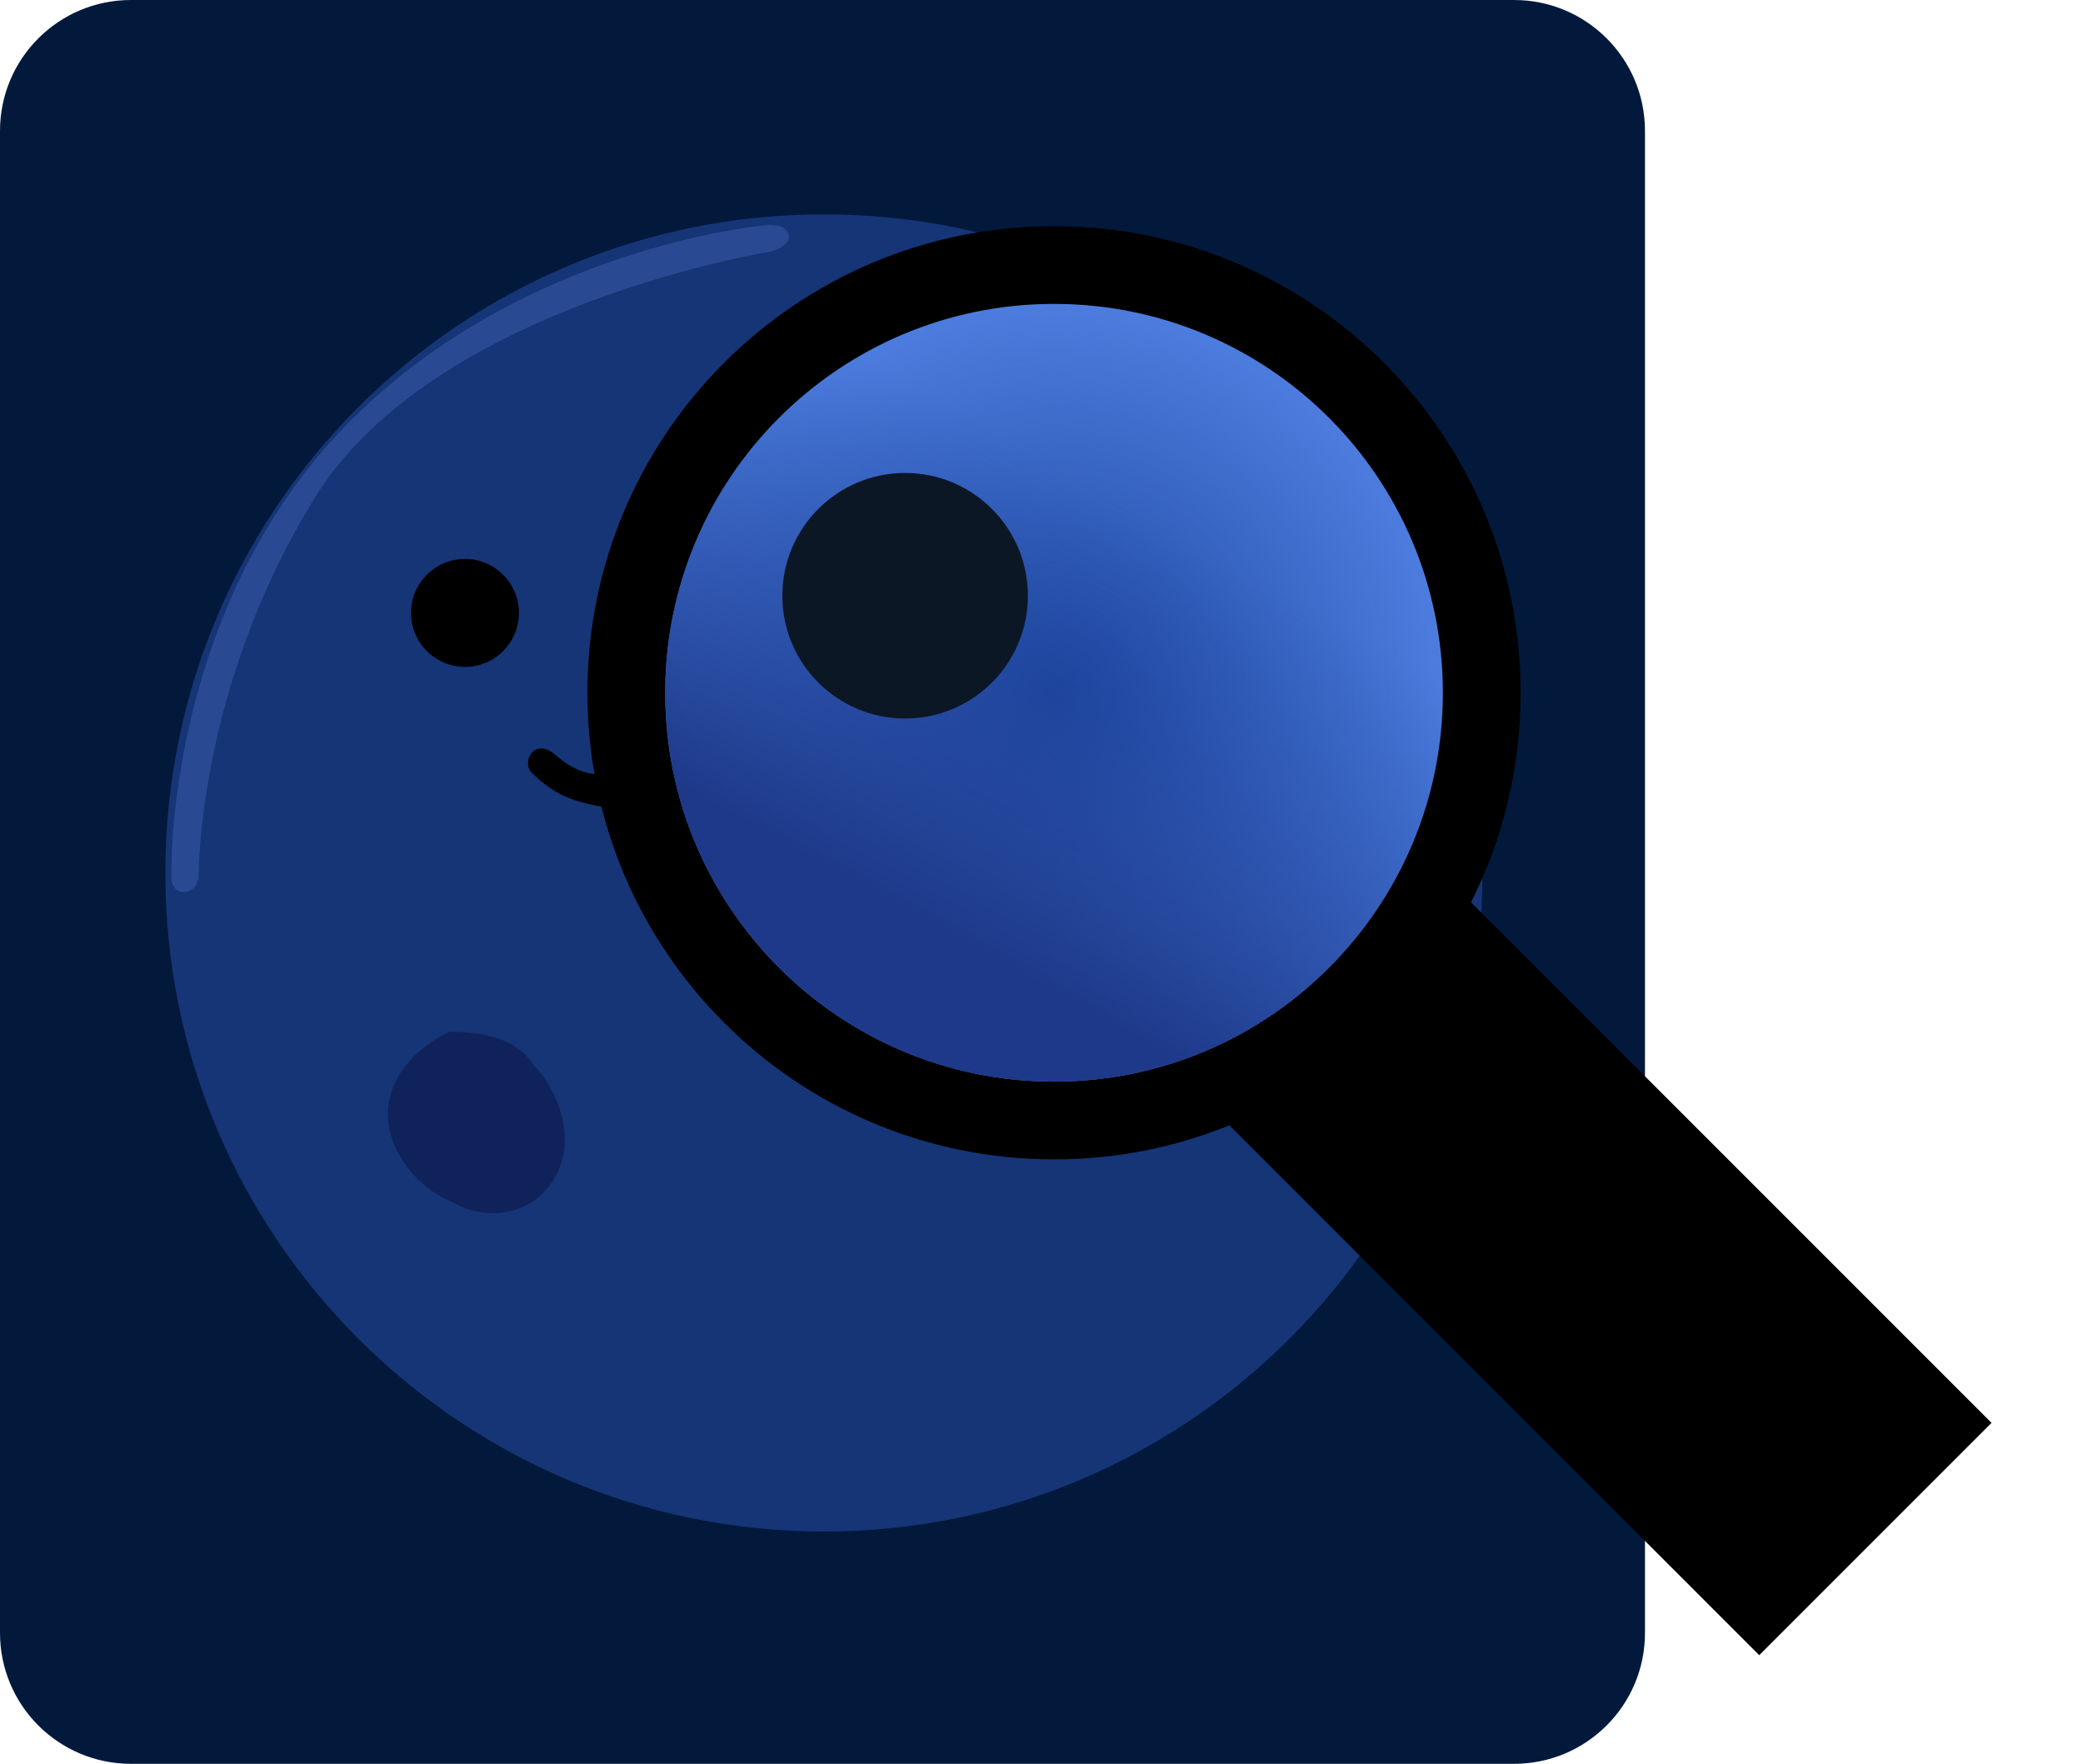
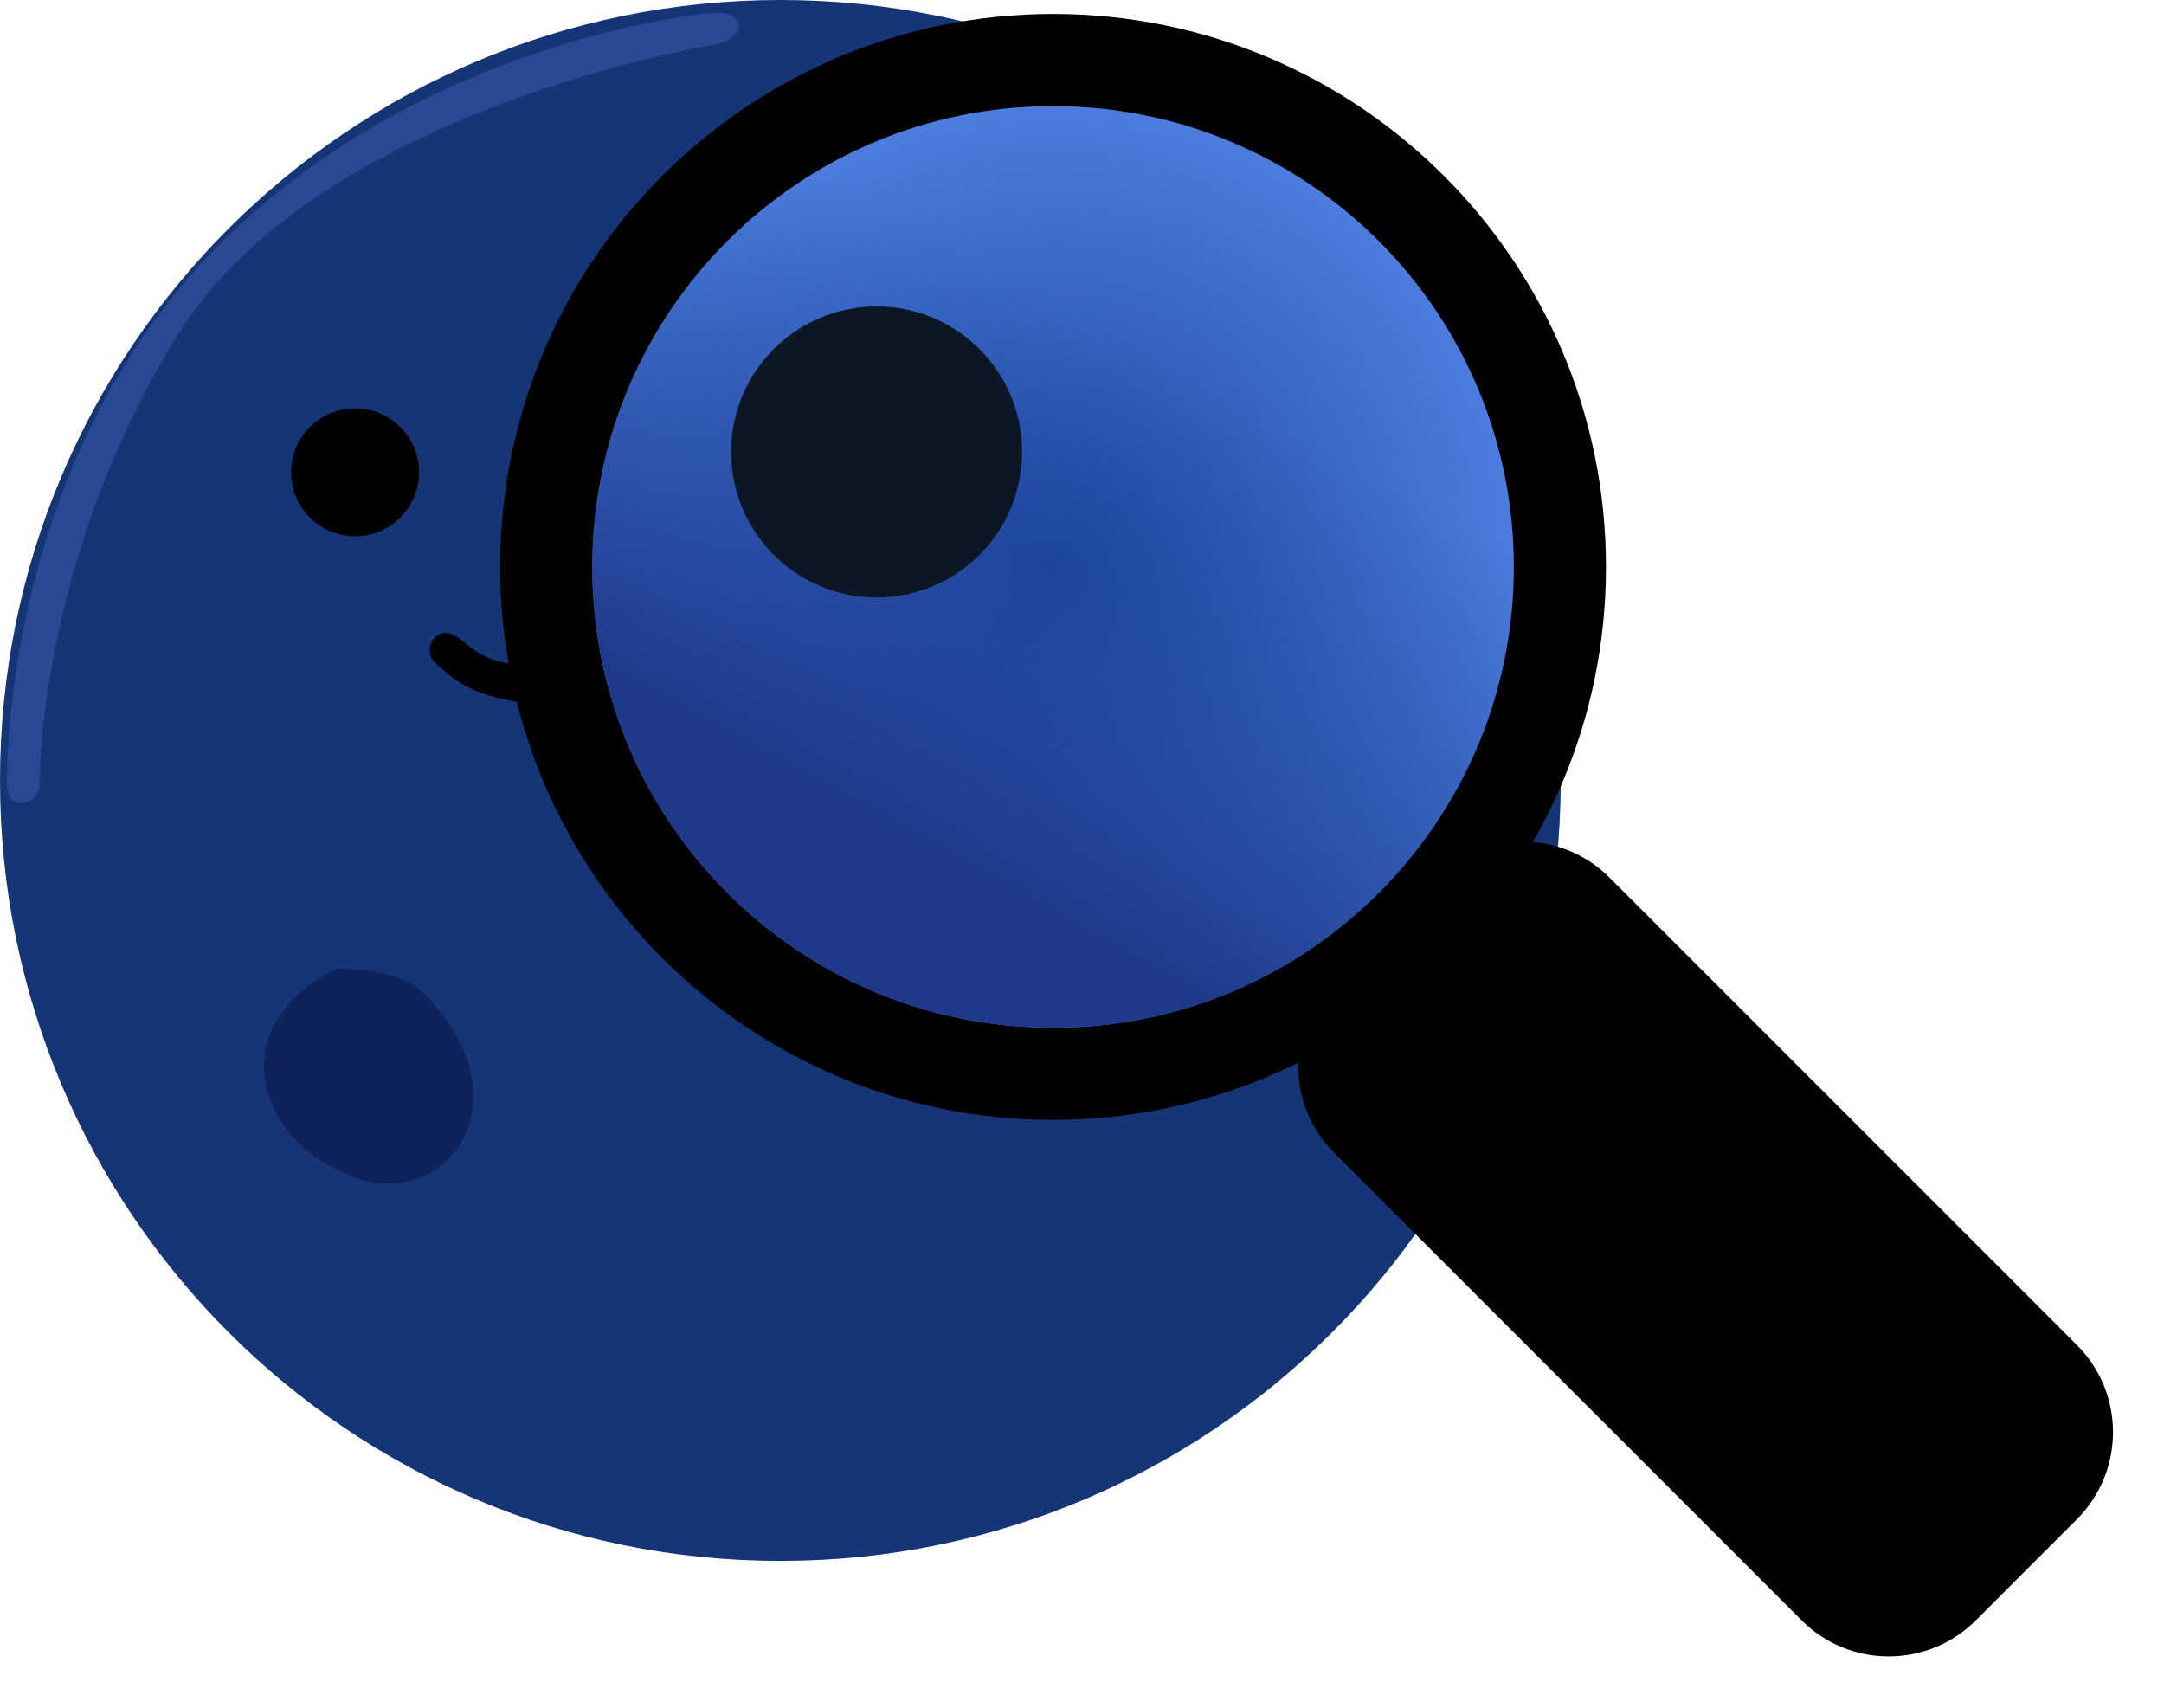
- <svg xmlns="http://www.w3.org/2000/svg" xmlns:xlink="http://www.w3.org/1999/xlink" width="143.221mm" height="121.267mm" viewBox="0 0 143.221 121.267" version="1.1" id="svg1">
+ <svg xmlns="http://www.w3.org/2000/svg" xmlns:xlink="http://www.w3.org/1999/xlink" width="125.563mm" height="99.062mm" viewBox="0 0 125.563 99.062" version="1.1" id="svg1">
  <defs id="defs1">
    <linearGradient id="linearGradient5">
      <stop style="stop-color:#1e3989;stop-opacity:1;" offset="0" id="stop4" />
      <stop style="stop-color:#1e47a1;stop-opacity:0;" offset="1" id="stop5" />
    </linearGradient>
    <linearGradient id="linearGradient2">
      <stop style="stop-color:#1e47a1;stop-opacity:1;" offset="0" id="stop2" />
      <stop style="stop-color:#1e47a1;stop-opacity:0;" offset="1" id="stop3" />
    </linearGradient>
    <radialGradient xlink:href="#linearGradient2" id="radialGradient3" cx="49.193" cy="98.649" fx="49.193" fy="98.649" r="30.252" gradientUnits="userSpaceOnUse" gradientTransform="matrix(0.8837239,0,0,0.8837239,30.52678,-33.13282)" />
    <linearGradient xlink:href="#linearGradient5" id="linearGradient3" x1="33.647" y1="113.355" x2="51.123" y2="81.764" gradientUnits="userSpaceOnUse" gradientTransform="matrix(0.8837239,0,0,0.8837239,30.52678,-33.13282)" />
  </defs>
-   <rect style="fill:#02193c;fill-opacity:1;stroke-width:0.265" id="rect7" width="113.104" height="121.267" x="-3.4057618e-07" y="-1.0009764e-08" rx="9" ry="9" />
-   <circle style="fill:#153576;fill-opacity:1;stroke-width:0.24" id="circle4" cx="56.649" cy="60.017" r="45.28" />
-   <circle style="fill:#000000;fill-opacity:1;stroke-width:0.02" id="circle5" cx="31.971" cy="42.139" r="3.711" />
-   <path style="fill:#000000;fill-opacity:1;stroke-width:0.24" d="m 41.708,55.529 c -2.283,-0.414 -3.543,-0.81 -5.16,-2.423 -0.337,-0.336 -0.289,-0.907 -0.085,-1.213 0.424,-0.639 1.055,-0.465 1.482,-0.183 0.426,0.282 1.532,1.571 3.561,1.554 2.029,-0.017 3.759,-1.043 4.54,-1.619 0.782,-0.576 1.31,-0.244 1.564,0.06 0.254,0.304 0.34,1.105 -0.141,1.638 -0.482,0.533 -2.301,2.182 -5.76,2.186 -3.459,0.004 -3.6e-5,3.6e-5 -3.6e-5,3.6e-5 z" id="path6" />
-   <path fill="#0f225a" d="m 30.892,70.933 c 2.092,0.016 4.517,0.352 5.774,2.245 2.012,2.161 3.104,5.782 1.126,8.312 -1.494,2.071 -4.428,2.454 -6.578,1.208 -3.012,-1.169 -5.496,-4.719 -4.174,-7.953 0.677,-1.747 2.215,-3.001 3.852,-3.812 z" id="path7" style="display:block;stroke-width:0.265" />
-   <path style="fill:#294a93;fill-opacity:1;stroke-width:0.265" d="m 11.781,60.253 c 0,0 -0.487,-17.762 11.557,-30.535 12.044,-12.774 29.319,-14.234 29.319,-14.234 0,0 1.353,-0.176 1.557,0.643 0.205,0.819 -1.255,1.178 -1.255,1.178 0,0 -23.136,3.688 -31.307,16.901 -8.171,13.213 -7.998,26.166 -7.998,26.166 0,0 -0.174,0.956 -1.043,0.956 -0.869,0 -0.831,-1.075 -0.831,-1.075 z" id="path12" />
-   <g id="g25" transform="translate(-1.52782,-6.416843)">
+   <circle style="fill:#153576;fill-opacity:1;stroke-width:0.24" id="circle4" cx="45.28" cy="45.28" r="45.28" />
+   <circle style="fill:#000000;fill-opacity:1;stroke-width:0.02" id="circle5" cx="20.602" cy="27.402" r="3.711" />
+   <path style="fill:#000000;fill-opacity:1;stroke-width:0.24" d="m 30.339,40.792 c -2.283,-0.414 -3.543,-0.81 -5.16,-2.423 -0.337,-0.336 -0.289,-0.907 -0.085,-1.213 0.424,-0.639 1.055,-0.465 1.482,-0.183 0.426,0.282 1.532,1.571 3.561,1.554 2.029,-0.017 3.759,-1.043 4.54,-1.619 0.782,-0.576 1.31,-0.244 1.564,0.06 0.254,0.304 0.34,1.105 -0.141,1.638 -0.482,0.533 -2.301,2.182 -5.76,2.186 -3.459,0.004 -3.6e-5,3.6e-5 -3.6e-5,3.6e-5 z" id="path6" />
+   <path fill="#0f225a" d="m 19.522,56.197 c 2.092,0.016 4.517,0.352 5.774,2.245 2.012,2.161 3.104,5.782 1.126,8.312 -1.494,2.071 -4.428,2.454 -6.578,1.208 -3.012,-1.169 -5.496,-4.719 -4.174,-7.953 0.677,-1.747 2.215,-3.001 3.852,-3.812 z" id="path7" style="display:block;stroke-width:0.265" />
+   <path style="fill:#294a93;fill-opacity:1;stroke-width:0.265" d="m 0.412,45.516 c 0,0 -0.487,-17.762 11.557,-30.535 C 24.013,2.207 41.288,0.747 41.288,0.747 c 0,0 1.353,-0.176 1.557,0.643 0.205,0.819 -1.255,1.178 -1.255,1.178 0,0 -23.136,3.688 -31.307,16.901 -8.171,13.213 -7.998,26.166 -7.998,26.166 0,0 -0.174,0.956 -1.043,0.956 -0.869,0 -0.831,-1.075 -0.831,-1.075 z" id="path12" />
+   <g id="g25" transform="translate(-12.89712,-21.15359)">
    <circle style="fill:#000000;fill-opacity:1;stroke-width:0.234" id="path1" cx="74" cy="54.046" r="32.082" />
    <g id="g24">
      <circle style="fill:#000000;fill-opacity:1;stroke-width:0.02" id="circle6" cx="56.978" cy="42.139" r="3.711" />
      <circle style="fill:#4c7cde;fill-opacity:1;stroke-width:0.195" id="circle1" cx="74" cy="54.046" r="26.735" />
      <circle style="fill:url(#radialGradient3);fill-opacity:1;stroke-width:0.195" id="circle2" cx="74" cy="54.046" r="26.735" />
      <circle style="fill:url(#linearGradient3);fill-opacity:1;stroke-width:0.195" id="circle3" cx="74" cy="54.046" r="26.735" />
      <circle style="opacity:1;fill:#0c1725;fill-opacity:1;stroke-width:0.265" id="path5" cx="63.761" cy="47.376" r="8.442" />
    </g>
-     <rect style="opacity:1;fill:#000000;fill-opacity:1;stroke-width:0.265" id="rect9" width="52.643" height="22.589" x="118.974" y="-24.196" transform="rotate(45)" />
+     <rect style="opacity:1;fill:#000000;fill-opacity:1;stroke-width:0.265" id="rect9" width="52.643" height="22.589" x="118.974" y="-24.196" transform="rotate(45)" ry="7.143" />
  </g>
-   <circle style="fill:#041d45;stroke-width:0.234;fill-opacity:0" id="circle9" cx="86.739" cy="65.511" r="32.082" />
-   <rect style="opacity:1;fill:none;stroke-width:0.265" id="rect10" width="43.136" height="14.379" x="117.893" y="-20.523" transform="rotate(45)" />
+   <circle style="fill:#041d45;fill-opacity:0;stroke-width:0.234" id="circle9" cx="75.369" cy="50.774" r="32.082" />
+   <rect style="opacity:1;fill:none;stroke-width:0.265" id="rect10" width="43.136" height="14.379" x="99.434" y="-22.904" transform="rotate(45)" />
</svg>
